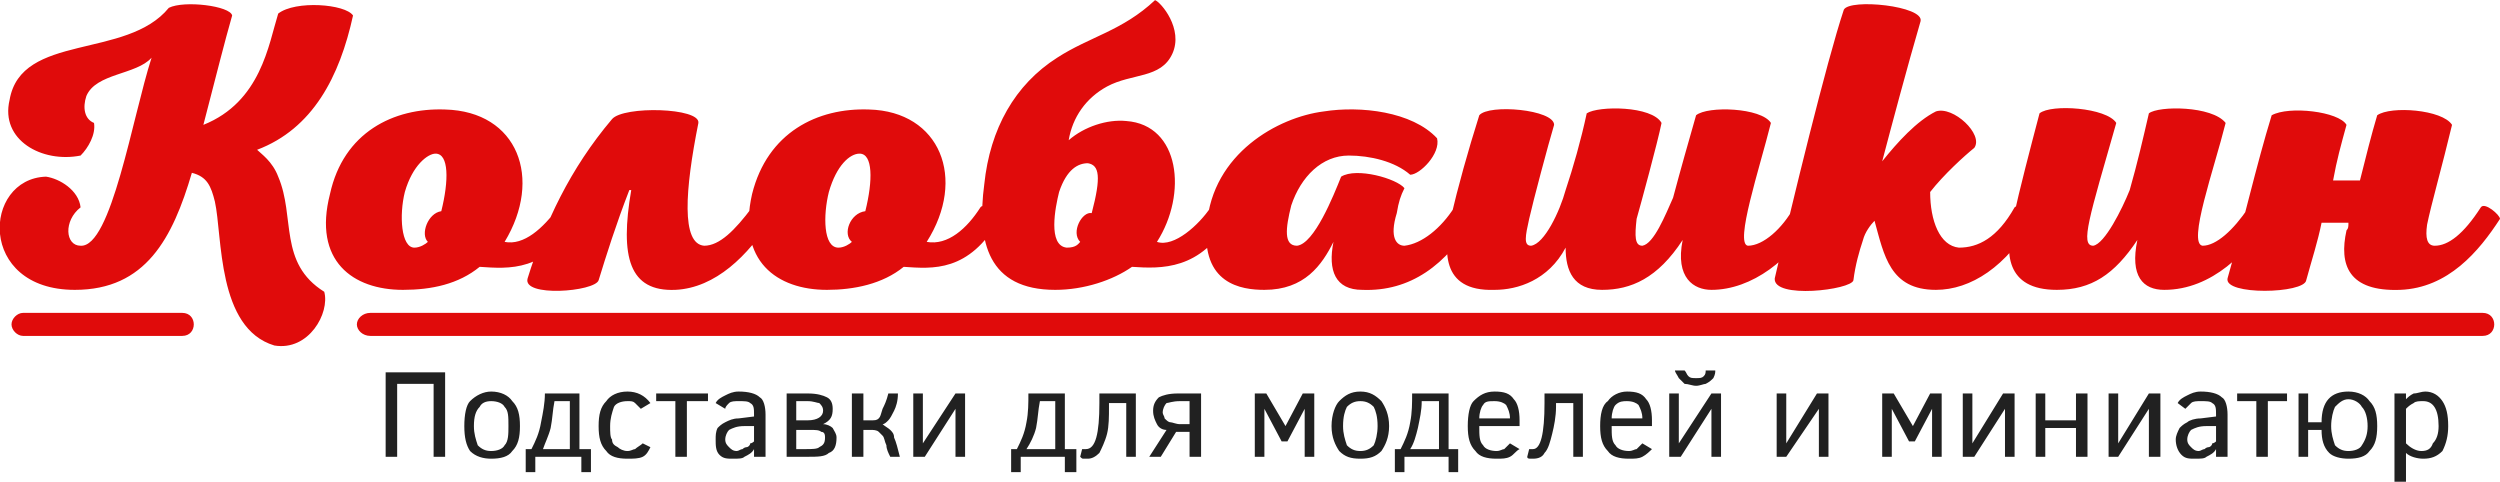
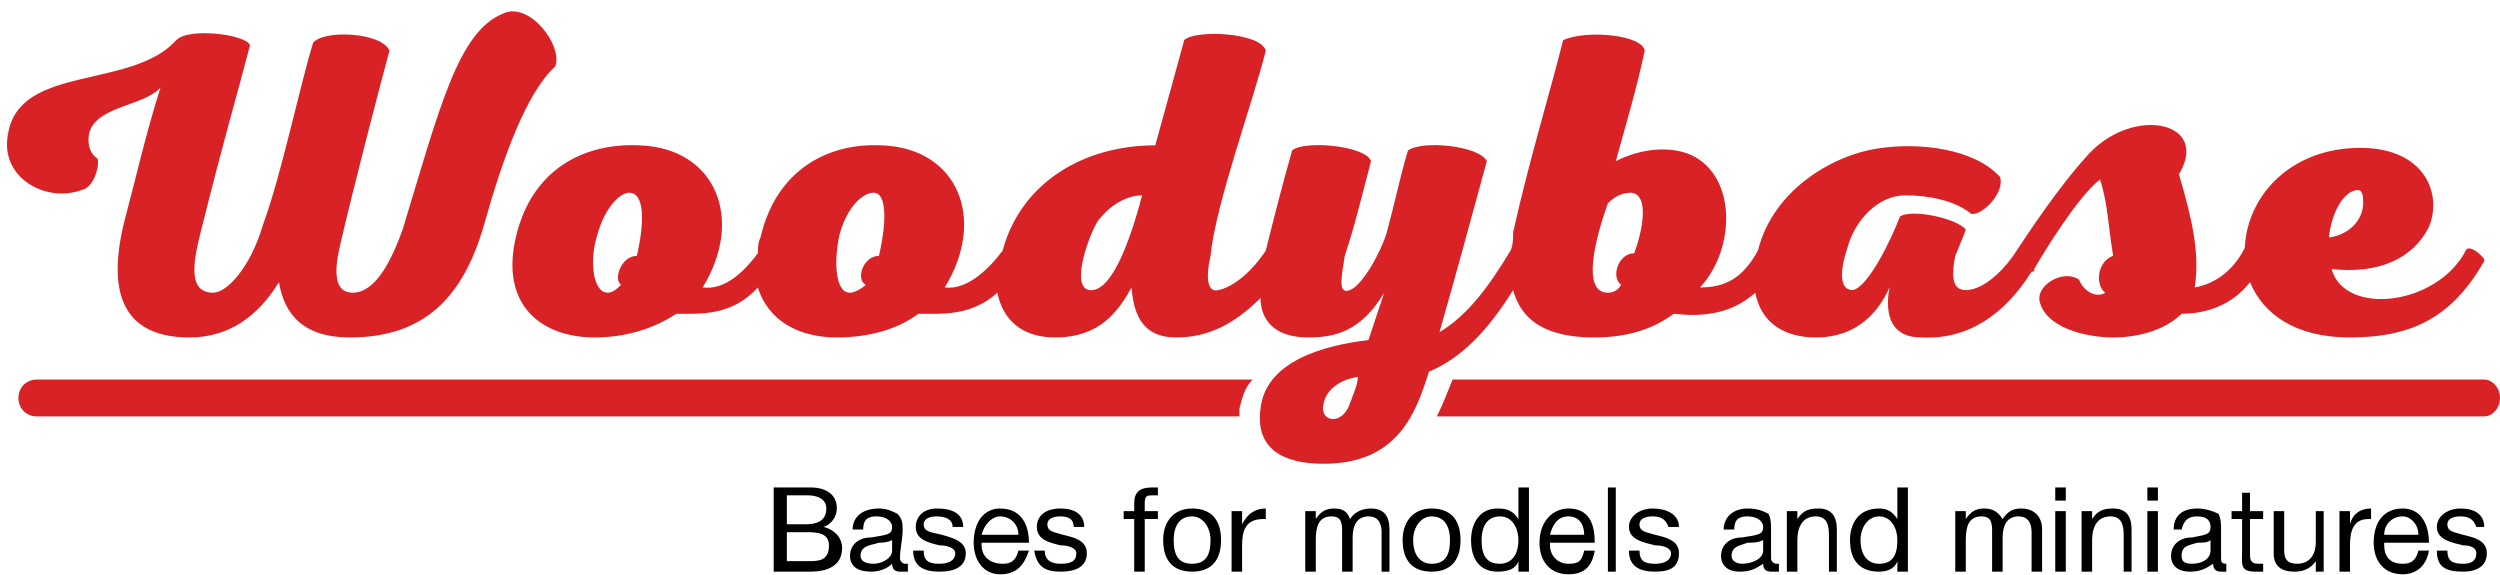
- <svg xmlns="http://www.w3.org/2000/svg" xml:space="preserve" width="74.523mm" height="14.364mm" version="1.1" style="shape-rendering:geometricPrecision; text-rendering:geometricPrecision; image-rendering:optimizeQuality; fill-rule:evenodd; clip-rule:evenodd" viewBox="0 0 1303 251">
+ <svg xmlns="http://www.w3.org/2000/svg" xml:space="preserve" width="474px" height="109px" version="1.1" style="shape-rendering:geometricPrecision; text-rendering:geometricPrecision; image-rendering:optimizeQuality; fill-rule:evenodd; clip-rule:evenodd" viewBox="0 0 950 218">
  <defs>
    <style type="text/css">
   
-     .fil1 {fill:#212121;fill-rule:nonzero}
-     .fil0 {fill:#E00B0B;fill-rule:nonzero}
+     .fil0 {fill:#D92226}
+     .fil1 {fill:black;fill-rule:nonzero}
   
  </style>
  </defs>
  <g id="Слой_x0020_1">
-     <path class="fil0" d="M145 92c-3,-8 -9,-12 -11,-14 29,-11 43,-38 50,-70 -4,-6 -30,-8 -39,-1 -5,16 -9,46 -39,58 7,-27 11,-43 15,-57 -1,-5 -25,-8 -33,-4 -22,27 -77,13 -83,48 -5,21 17,33 37,29 4,-4 8,-11 7,-17 -5,-2 -6,-8 -4,-14 5,-12 26,-11 34,-20 -10,31 -21,99 -37,98 -8,0 -9,-13 0,-20 -1,-9 -11,-15 -18,-16 -33,1 -36,59 15,59 37,0 51,-27 61,-61 8,2 10,7 12,15 4,18 1,66 31,75 18,3 29,-17 26,-28 -24,-15 -15,-39 -24,-60zm48 83c-4,0 -7,-3 -7,-6 0,-3 3,-6 7,-6l1101 0c4,0 6,3 6,6 0,3 -2,6 -6,6l-1101 0zm-181 0c-3,0 -6,-3 -6,-6 0,-3 3,-6 6,-6l83 0c4,0 6,3 6,6 0,3 -2,6 -6,6l-83 0zm220 -118c-27,-1 -53,12 -60,44 -9,35 12,50 38,50 15,0 29,-3 40,-12 15,1 35,3 50,-25 2,-2 -8,-9 -9,-6 -8,11 -18,20 -28,18 20,-33 7,-68 -31,-69zm-5 23c7,0 7,14 3,30 -7,1 -11,12 -7,16 -1,1 -4,3 -7,3 -7,0 -8,-17 -5,-29 4,-14 12,-20 16,-20zm125 71c21,-1 38,-18 50,-37 0,-3 -8,-9 -10,-6 -9,12 -17,20 -25,20 -12,-1 -10,-29 -3,-64 1,-8 -39,-9 -45,-2 -22,26 -35,54 -44,83 -3,10 35,7 37,1 4,-13 9,-29 16,-47l1 0c-6,35 -1,53 23,52zm101 -94c-27,-1 -53,12 -61,44 -8,35 13,50 39,50 14,0 29,-3 40,-12 15,1 34,3 50,-25 1,-2 -8,-9 -10,-6 -7,11 -17,20 -28,18 21,-33 7,-68 -30,-69zm-5 23c7,0 7,14 3,30 -8,1 -12,12 -7,16 -1,1 -4,3 -7,3 -8,0 -8,-17 -5,-29 4,-14 11,-20 16,-20zm102 71c15,0 30,-5 40,-12 15,1 36,2 51,-25 1,-2 -9,-9 -10,-6 -6,9 -19,21 -28,18 16,-25 12,-61 -16,-63 -10,-1 -22,3 -30,10 2,-12 9,-22 20,-28 13,-7 28,-4 34,-17 6,-13 -6,-27 -9,-28 -17,16 -34,19 -51,30 -22,14 -35,37 -38,66 -4,30 2,55 37,55zm6 -22c-10,-1 -6,-21 -4,-29 4,-12 10,-15 15,-15 6,1 7,7 2,26 -5,-1 -11,10 -6,15 -1,1 -2,3 -7,3zm134 -71c-24,3 -58,22 -61,59 -3,31 18,34 30,34 21,0 30,-13 36,-25 -3,15 1,25 15,25 25,1 44,-13 58,-37 1,-2 -8,-9 -10,-6 -7,11 -17,19 -26,20 -4,0 -8,-4 -4,-17 1,-6 2,-9 4,-13 -4,-5 -25,-11 -33,-6 -4,10 -14,35 -23,36 -7,0 -6,-9 -3,-21 5,-15 16,-26 30,-26 11,0 24,3 32,10 5,0 16,-11 14,-19 -13,-14 -40,-17 -59,-14zm89 93c12,0 28,-5 37,-22 0,12 4,22 19,22 15,0 29,-6 42,-26 -4,20 6,26 15,26 21,0 42,-16 53,-37 1,-3 -8,-9 -10,-6 -6,11 -16,20 -24,20 -7,-1 6,-40 12,-64 -5,-8 -33,-9 -39,-4 -4,14 -8,28 -12,43 -4,9 -10,24 -16,25 -4,0 -4,-5 -3,-14 2,-7 11,-40 13,-50 -5,-9 -33,-9 -39,-5 -3,14 -7,28 -11,40 -3,11 -11,28 -18,29 -4,0 -3,-5 -1,-14 2,-9 10,-39 13,-49 0,-8 -34,-11 -39,-5 -6,19 -11,37 -15,54 -3,15 -6,38 23,37zm271 -43c-9,16 -19,21 -29,21 -10,-1 -15,-14 -15,-29 7,-9 18,-19 23,-23 5,-7 -11,-22 -20,-19 -10,5 -20,16 -28,26 5,-19 13,-49 20,-73 2,-8 -37,-12 -40,-6 -9,27 -27,101 -36,140 -1,11 40,6 41,1 1,-8 3,-15 5,-21 1,-4 4,-8 6,-10 5,18 8,36 32,36 18,0 37,-12 51,-37 2,-2 -7,-9 -10,-6zm70 -49c-3,13 -6,26 -10,40 -4,10 -13,28 -19,29 -7,0 -2,-15 12,-64 -5,-8 -34,-10 -40,-5 -5,19 -10,38 -14,56 -4,16 -4,36 23,36 18,0 30,-8 42,-26 -4,19 3,26 14,26 25,0 44,-20 54,-37 1,-2 -8,-9 -10,-6 -8,12 -17,20 -24,20 -8,-1 6,-40 12,-64 -7,-9 -35,-9 -40,-5zm173 49c-9,14 -17,20 -24,20 -4,0 -5,-4 -4,-11 2,-10 8,-31 13,-52 -5,-8 -32,-10 -39,-5 -3,10 -6,22 -9,34l-14 0c2,-11 4,-18 7,-29 -4,-7 -30,-10 -39,-5 -8,26 -15,57 -23,85 -2,9 40,8 41,1 3,-11 6,-20 8,-30l14 0c0,2 0,3 -1,4 -4,18 1,32 28,31 25,-1 41,-20 52,-37 0,-2 -8,-9 -10,-6z" />
-     <path class="fil1" d="M201 238l0 -44 31 0 0 44 -6 0 0 -38 -19 0 0 38 -6 0zm70 -16c0,6 -1,10 -4,13 -2,3 -6,4 -11,4 -4,0 -8,-1 -11,-4 -2,-3 -3,-7 -3,-13 0,-6 1,-11 3,-13 3,-3 7,-5 11,-5 5,0 9,2 11,5 3,3 4,7 4,13zm-6 0c0,-5 0,-8 -2,-10 -1,-2 -4,-3 -7,-3 -3,0 -5,1 -6,3 -2,2 -3,5 -3,10 0,4 1,7 2,10 2,2 4,3 7,3 3,0 6,-1 7,-3 2,-2 2,-6 2,-10zm9 24l0 -12 3 0c2,-4 4,-8 5,-14 1,-5 2,-10 2,-15l18 0 0 29 6 0 0 12 -5 0 0 -8 -24 0 0 8 -5 0zm23 -37l-8 0c-1,5 -1,9 -2,14 -1,4 -3,8 -4,11l14 0 0 -25zm42 24c-1,2 -2,4 -4,5 -2,1 -5,1 -8,1 -5,0 -9,-1 -11,-4 -3,-3 -4,-7 -4,-13 0,-6 1,-10 4,-13 2,-3 6,-5 11,-5 5,0 9,2 12,6l-5 3c-1,-1 -2,-2 -3,-3 -1,-1 -2,-1 -4,-1 -3,0 -6,1 -7,3 -1,3 -2,6 -2,10 0,3 0,6 1,7 0,2 1,3 3,4 1,1 3,2 5,2 2,0 3,-1 4,-1 1,-1 3,-2 4,-3l4 2zm30 -24l-11 0 0 29 -6 0 0 -29 -10 0 0 -4 27 0 0 4zm24 29l0 -4c-1,2 -3,3 -5,4 -1,1 -3,1 -6,1 -3,0 -5,0 -7,-2 -2,-2 -2,-5 -2,-8 0,-2 0,-4 1,-6 1,-1 2,-2 4,-3 2,-1 4,-2 7,-2l8 -1 0 -1c0,-3 0,-5 -2,-6 -1,-1 -3,-1 -6,-1 -2,0 -4,0 -5,1 -1,1 -2,2 -2,3l-5 -3c1,-2 3,-3 5,-4 2,-1 4,-2 7,-2 5,0 9,1 11,3 2,1 3,5 3,9l0 22 -6 0zm0 -16l-5 0c-4,0 -6,1 -8,2 -1,1 -2,3 -2,5 0,2 1,3 2,4 1,1 2,2 4,2 1,0 2,-1 3,-1 0,0 1,-1 2,-1 1,0 2,-1 2,-2 1,0 2,-1 2,-1l0 -8zm43 6c0,4 -1,7 -4,8 -2,2 -6,2 -11,2l-11 0 0 -33 11 0c5,0 8,1 10,2 2,1 3,3 3,6 0,4 -1,6 -5,8 2,0 4,1 5,2 1,2 2,3 2,5zm-7 -14c0,-2 -1,-3 -2,-4 -1,0 -3,-1 -6,-1l-6 0 0 10 6 0c5,0 8,-2 8,-5zm1 14c0,-1 0,-3 -2,-3 -1,-1 -3,-1 -6,-1l-7 0 0 10 5 0c3,0 6,0 7,-1 2,-1 3,-2 3,-5zm20 -23l0 14 4 0c2,0 3,0 4,-1 1,-1 1,-2 2,-5 1,-2 2,-4 3,-8l5 0c0,4 -1,7 -2,9 -1,2 -2,4 -3,5 -1,1 -2,2 -3,2 1,1 3,2 4,3 1,1 2,2 2,4 1,2 2,6 3,10l-5 0c-1,-2 -2,-4 -2,-6 -1,-2 -1,-4 -2,-5 -1,-1 -2,-2 -2,-2 -1,-1 -3,-1 -4,-1l-4 0 0 14 -6 0 0 -33 6 0zm32 33l-6 0 0 -33 5 0 0 26 17 -26 5 0 0 33 -5 0 0 -25 -16 25zm45 8l0 -12 3 0c2,-4 4,-8 5,-14 1,-5 1,-10 1,-15l19 0 0 29 6 0 0 12 -6 0 0 -8 -23 0 0 8 -5 0zm23 -37l-8 0c-1,5 -1,9 -2,14 -1,4 -3,8 -5,11l15 0 0 -25zm28 1l0 2c0,5 0,10 -1,14 -1,4 -3,8 -4,10 -2,2 -4,3 -6,3 -1,0 -1,0 -2,0 -1,0 -1,0 -2,-1l1 -4c1,0 2,0 2,0 5,0 7,-8 7,-24l0 -5 19 0 0 33 -5 0 0 -28 -9 0zm21 28l9 -14c-2,0 -4,-1 -5,-3 -1,-2 -2,-4 -2,-7 0,-3 1,-5 3,-7 2,-1 5,-2 10,-2l12 0 0 33 -6 0 0 -13 -7 0 -8 13 -6 0zm7 -23c0,1 1,2 1,3 1,1 2,2 3,2 1,0 3,1 5,1l5 0 0 -12 -5 0c-4,0 -6,1 -7,1 -1,1 -2,3 -2,5zm79 23l-5 0 0 -25 -9 17 -3 0 -9 -17 0 25 -5 0 0 -33 6 0 10 17 9 -17 6 0 0 33zm39 -16c0,6 -2,10 -4,13 -3,3 -6,4 -11,4 -5,0 -8,-1 -11,-4 -2,-3 -4,-7 -4,-13 0,-6 2,-11 4,-13 3,-3 6,-5 11,-5 5,0 8,2 11,5 2,3 4,7 4,13zm-6 0c0,-5 -1,-8 -2,-10 -2,-2 -4,-3 -7,-3 -3,0 -5,1 -7,3 -1,2 -2,5 -2,10 0,4 1,7 2,10 2,2 4,3 7,3 3,0 5,-1 7,-3 1,-2 2,-6 2,-10zm9 24l0 -12 3 0c2,-4 4,-8 5,-14 1,-5 1,-10 1,-15l19 0 0 29 5 0 0 12 -5 0 0 -8 -23 0 0 8 -5 0zm23 -37l-9 0c0,5 -1,9 -2,14 -1,4 -2,8 -4,11l15 0 0 -25zm21 13c0,5 0,8 2,10 1,2 4,3 7,3 2,0 3,-1 4,-1 1,-1 2,-2 3,-3l5 3c-2,1 -3,3 -5,4 -2,1 -4,1 -7,1 -5,0 -9,-1 -11,-4 -3,-3 -4,-7 -4,-13 0,-6 1,-11 3,-13 3,-3 6,-5 11,-5 5,0 8,1 10,4 2,2 3,6 3,11l0 3 -21 0zm16 -4c0,-3 -1,-5 -2,-7 -1,-1 -3,-2 -6,-2 -3,0 -5,0 -6,2 -1,1 -2,4 -2,7l16 0zm24 -8l0 2c0,5 -1,10 -2,14 -1,4 -2,8 -4,10 -1,2 -3,3 -6,3 0,0 -1,0 -1,0 -1,0 -2,0 -2,-1l1 -4c1,0 1,0 2,0 4,0 6,-8 6,-24l0 -5 20 0 0 33 -5 0 0 -28 -9 0zm29 12c0,5 0,8 2,10 1,2 4,3 7,3 2,0 3,-1 4,-1 1,-1 2,-2 3,-3l5 3c-1,1 -3,3 -5,4 -2,1 -4,1 -7,1 -5,0 -9,-1 -11,-4 -3,-3 -4,-7 -4,-13 0,-6 1,-11 4,-13 2,-3 6,-5 10,-5 5,0 8,1 10,4 2,2 3,6 3,11l0 3 -21 0zm16 -4c0,-3 -1,-5 -2,-7 -1,-1 -3,-2 -6,-2 -2,0 -4,0 -6,2 -1,1 -2,4 -2,7l16 0zm20 20l-6 0 0 -33 5 0 0 26 17 -26 5 0 0 33 -5 0 0 -25 -16 25zm18 -45c0,1 0,2 -1,4 -1,1 -2,2 -4,3 -1,0 -3,1 -5,1 -2,0 -4,-1 -6,-1 -1,-1 -2,-2 -3,-3 -1,-2 -2,-3 -2,-4l5 0c1,1 1,2 2,3 1,1 2,1 4,1 2,0 3,0 4,-1 1,-1 1,-2 1,-3l5 0zm37 45l-5 0 0 -33 5 0 0 26 16 -26 6 0 0 33 -5 0 0 -25 -17 25zm81 0l-5 0 0 -25 -9 17 -3 0 -9 -17 0 25 -5 0 0 -33 6 0 10 17 9 -17 6 0 0 33zm17 0l-6 0 0 -33 5 0 0 26 16 -26 6 0 0 33 -5 0 0 -25 -16 25zm59 0l-6 0 0 -15 -16 0 0 15 -5 0 0 -33 5 0 0 14 16 0 0 -14 6 0 0 33zm16 0l-5 0 0 -33 5 0 0 26 16 -26 6 0 0 33 -6 0 0 -25 -16 25zm51 0l0 -4c-1,2 -3,3 -5,4 -1,1 -3,1 -6,1 -3,0 -5,0 -7,-2 -2,-2 -3,-5 -3,-8 0,-2 1,-4 2,-6 1,-1 2,-2 4,-3 1,-1 4,-2 7,-2l8 -1 0 -1c0,-3 0,-5 -2,-6 -1,-1 -3,-1 -6,-1 -2,0 -4,0 -5,1 -1,1 -2,2 -3,3l-4 -3c1,-2 3,-3 5,-4 2,-1 4,-2 7,-2 5,0 9,1 11,3 2,1 3,5 3,9l0 22 -6 0zm0 -16l-5 0c-4,0 -6,1 -8,2 -1,1 -2,3 -2,5 0,2 1,3 2,4 1,1 2,2 4,2 1,0 2,-1 3,-1 0,0 1,-1 2,-1 1,0 2,-1 2,-2 1,0 2,-1 2,-1l0 -8zm37 -13l-10 0 0 29 -6 0 0 -29 -10 0 0 -4 26 0 0 4zm11 29l-5 0 0 -33 5 0 0 15 7 0c0,-11 5,-16 14,-16 5,0 9,2 11,5 3,3 4,7 4,13 0,6 -1,10 -4,13 -2,3 -6,4 -11,4 -4,0 -8,-1 -10,-3 -3,-3 -4,-7 -4,-12l-7 0 0 14zm31 -16c0,-4 -1,-8 -3,-10 -1,-2 -4,-4 -7,-4 -3,0 -5,2 -7,4 -1,2 -2,6 -2,10 0,4 1,7 2,10 2,2 4,3 7,3 3,0 6,-1 7,-3 2,-3 3,-6 3,-10zm42 0c0,5 -1,9 -3,13 -3,3 -6,4 -10,4 -3,0 -7,-1 -9,-3l0 15 -6 0 0 -46 6 0 0 3c1,-1 2,-2 4,-3 2,0 4,-1 6,-1 4,0 7,2 9,5 2,3 3,7 3,13zm-5 0c0,-9 -3,-13 -8,-13 -2,0 -4,0 -5,1 -2,1 -3,2 -4,3l0 18c2,2 5,4 8,4 3,0 5,-1 6,-4 2,-2 3,-5 3,-9z" />
+     <g id="_2212930494432">
+       <path class="fil0" d="M191 5c-17,7 -24,36 -38,82 -4,11 -10,24 -19,24 -7,0 -7,-8 -5,-17 5,-22 16,-64 19,-75 -3,-7 -25,-8 -29,-3 -5,16 -12,50 -19,69 -5,17 -14,26 -19,26 -9,0 -8,-10 -5,-22 10,-40 13,-49 19,-72 -1,-4 -23,-7 -28,-2 -17,19 -60,9 -64,36 -3,16 14,26 28,21 5,-1 7,-10 6,-12 -3,-2 -4,-6 -3,-10 3,-10 21,-10 27,-17 -6,19 -10,37 -13,48 -9,33 1,47 24,47 15,0 26,-8 34,-21 2,12 9,21 27,21 28,0 43,-15 51,-43 7,-25 16,-50 27,-60 3,-8 -10,-25 -20,-20zm-177 139l462 0c-3,3 -4,7 -5,11 0,1 0,2 0,3l-457 0c-4,0 -7,-3 -7,-7l0 0c0,-4 3,-7 7,-7zm538 0l392 0c3,0 6,3 6,7l0 0c0,4 -3,7 -6,7l-398 0c2,-4 4,-9 6,-14zm347 -88c-27,-1 -45,17 -46,38l0 0c-5,10 -13,14 -19,15 2,-13 -1,-26 -6,-43 12,-20 -17,-26 -34,-8 -12,13 -23,30 -29,39 -5,7 -12,13 -18,13 -4,0 -6,-3 -4,-13 2,-5 3,-7 4,-10 -3,-4 -20,-8 -25,-5 -3,8 -12,27 -18,28 -5,0 -5,-7 -2,-16 3,-11 12,-20 22,-20 9,0 19,2 25,7 4,1 13,-8 11,-14 -10,-11 -31,-13 -45,-11 -17,2 -41,15 -47,39 -6,11 -13,14 -22,14 14,-15 14,-44 -5,-51 -9,-3 -19,-1 -27,3 5,-18 8,-28 11,-42 -1,-6 -22,-8 -31,-4 -5,20 -13,46 -19,73 0,2 0,5 -1,7 -9,15 -17,25 -27,31 8,-28 10,-36 18,-65 -3,-6 -25,-8 -30,-4 -3,10 -5,20 -8,31 -2,7 -9,20 -14,22 -5,2 -3,-6 -2,-13 4,-12 6,-21 10,-36 -2,-6 -26,-8 -30,-4 -4,14 -7,26 -10,38 -6,9 -13,14 -18,15 -4,1 -5,-4 -3,-13 2,-20 16,-58 21,-78 -2,-7 -27,-8 -31,-4 -3,11 -6,22 -11,40 -27,0 -51,14 -58,40 -6,8 -14,15 -22,14 16,-26 5,-53 -24,-54 -20,-1 -40,9 -46,35 -1,2 -1,4 -1,6 -6,8 -13,14 -21,13 16,-26 5,-53 -24,-54 -21,-1 -41,9 -47,35 -6,26 10,38 30,38 11,0 22,-3 31,-9 9,0 21,1 31,-10 4,13 16,19 30,19 12,0 23,-3 31,-9 9,0 20,1 30,-8 2,10 9,17 22,17 17,0 24,-10 29,-19 1,15 8,19 17,19 12,0 22,-5 32,-15 0,8 5,15 18,15 10,0 20,-2 29,-17 -2,6 -4,12 -6,18 -17,2 -39,8 -41,26 -2,15 8,21 24,21 28,0 35,-19 40,-35 12,-5 22,-15 32,-31 4,15 18,18 31,18 12,0 22,-3 30,-9 9,1 21,1 31,-8 3,15 16,17 23,17 16,0 24,-10 28,-19 -2,11 1,19 12,19 18,1 32,-9 42,-25 1,0 1,0 1,-1 4,-7 17,-28 25,-34 3,9 3,17 5,29 -6,2 -7,11 -3,14 -3,2 -8,0 -10,-5 -6,-4 -16,2 -15,8 2,10 17,14 28,14 10,0 20,-3 26,-9 9,0 19,-3 26,-12 5,12 17,21 38,21 24,0 39,-8 51,-29 1,-1 -6,-7 -7,-4 -11,21 -46,25 -51,7 18,2 31,-4 37,-16 5,-12 -1,-29 -24,-30zm-3 16c2,0 2,3 2,5 0,6 -5,12 -13,13 1,-10 6,-18 11,-18zm-285 39c-10,0 -5,-20 0,-34 3,-3 6,-4 9,-4 7,1 4,15 1,23 -6,0 -9,9 -5,12 -1,2 -3,3 -5,3zm-98 42c-3,9 -12,7 -10,0 1,-5 6,-9 13,-10 0,3 -2,7 -3,10zm-79 -79c-5,19 -12,37 -20,36 -7,-1 -1,-19 3,-26 6,-8 13,-10 17,-10zm-102 -1c5,0 5,11 2,24 -6,0 -9,9 -5,11 -1,1 -4,3 -6,3 -6,0 -6,-13 -4,-22 3,-11 9,-16 13,-16zm-93 0c6,0 6,11 3,24 -6,0 -9,9 -6,11 -1,1 -3,3 -5,3 -6,0 -7,-13 -4,-22 3,-11 9,-16 12,-16z" />
+       <path class="fil1" d="M294 185l0 32 14 0c6,0 12,-2 12,-9 0,-4 -3,-7 -7,-8 3,-1 5,-4 5,-7 0,-6 -5,-8 -10,-8l-14 0zm5 3l8 0c3,0 7,1 7,5 0,5 -4,6 -8,6l-7 0 0 -11zm0 14l7 0c4,0 9,0 9,5 0,6 -4,6 -8,6l-8 0 0 -11zm46 12c-1,0 -1,0 -1,0 -1,0 -2,-1 -2,-2 0,-4 1,-7 1,-11 0,-2 0,-4 -2,-6 -2,-1 -4,-2 -7,-2 -6,0 -10,3 -10,8l4 0c0,-4 2,-5 5,-5 4,0 6,2 6,4 0,3 -2,3 -8,4 -5,0 -8,3 -8,7 0,4 3,6 8,6 3,0 6,-1 8,-3 0,2 1,3 3,3 1,0 2,0 3,0l0 -3zm-6 -9l0 4c0,3 -4,5 -7,5 -3,0 -5,-1 -5,-3 0,-4 4,-4 7,-5 1,0 3,0 5,-1zm27 -5c0,-5 -4,-7 -10,-7 -5,0 -8,3 -8,7 0,5 5,6 9,7 3,0 6,1 6,3 0,3 -3,4 -6,4 -4,0 -6,-1 -6,-5l-4 0c0,6 4,8 10,8 6,0 10,-2 10,-7 0,-5 -6,-6 -9,-7 -4,-1 -7,-1 -7,-4 0,-2 2,-3 5,-3 3,0 6,1 6,4l4 0zm25 9l-4 0c-1,4 -3,5 -6,5 -5,0 -8,-3 -8,-7l0 -1 18 0 0 0c0,-7 -3,-13 -11,-13 -6,0 -10,5 -10,13 0,7 4,12 10,12 6,0 9,-3 11,-9zm-4 -6l-14 0c1,-4 4,-7 7,-7 4,0 7,3 7,7zm25 -3c0,-5 -4,-7 -9,-7 -6,0 -9,3 -9,7 0,5 5,6 9,7 3,0 6,1 6,3 0,3 -2,4 -6,4 -3,0 -6,-1 -6,-5l-4 0c1,6 4,8 10,8 6,0 10,-2 10,-7 0,-5 -5,-6 -9,-7 -3,-1 -6,-1 -6,-4 0,-2 2,-3 5,-3 3,0 5,1 5,4l4 0zm28 -15c-1,0 -1,0 -2,0 -4,0 -7,1 -7,6l0 3 -4 0 0 3 4 0 0 20 4 0 0 -20 5 0 0 -3 -5 0 0 -3c0,-3 1,-3 3,-3 1,0 2,0 2,0l0 -3zm13 8c-7,0 -11,5 -11,12 0,8 4,12 11,12 7,0 11,-4 11,-12 0,-8 -4,-12 -11,-12zm0 3c4,0 7,4 7,9 0,6 -2,9 -7,9 -5,0 -7,-3 -7,-9 0,-5 2,-9 7,-9zm28 -3c-4,0 -7,2 -9,6l0 -5 -4 0 0 23 4 0 0 -10c0,-5 1,-10 8,-10 0,0 0,0 1,0l0 -4zm19 1l-4 0 0 23 4 0 0 -12c0,-5 1,-9 6,-9 4,0 4,3 4,6l0 15 4 0 0 -13c0,-5 2,-8 6,-8 4,0 5,3 5,6l0 15 3 0 0 -16c0,-5 -2,-8 -7,-8 -3,0 -6,1 -8,4 -1,-3 -3,-4 -6,-4 -3,0 -5,1 -7,4l0 -3zm44 -1c-7,0 -11,5 -11,12 0,8 4,12 11,12 7,0 11,-4 11,-12 0,-8 -4,-12 -11,-12zm0 3c5,0 7,4 7,9 0,6 -2,9 -7,9 -4,0 -7,-3 -7,-9 0,-5 3,-9 7,-9zm37 -11l-4 0 0 12c-2,-3 -4,-4 -8,-4 -7,0 -10,6 -10,12 0,8 4,12 10,12 4,0 7,-1 8,-4l0 4 4 0 0 -32zm-11 11c5,0 7,5 7,9 0,6 -3,9 -7,9 -5,0 -7,-3 -7,-9 0,-5 2,-9 7,-9zm36 13l-4 0c-1,4 -2,5 -6,5 -4,0 -7,-3 -7,-7l0 -1 17 0 0 0c0,-7 -2,-13 -10,-13 -6,0 -11,5 -11,13 0,7 4,12 11,12 6,0 9,-3 10,-9zm-4 -6l-13 0c1,-4 3,-7 7,-7 4,0 6,3 6,7zm12 -18l-3 0 0 32 3 0 0 -32zm24 15c0,-5 -5,-7 -10,-7 -5,0 -9,3 -9,7 0,5 6,6 10,7 3,0 6,1 6,3 0,3 -3,4 -6,4 -4,0 -6,-1 -6,-5l-4 0c0,6 4,8 10,8 6,0 9,-2 9,-7 0,-5 -5,-6 -9,-7 -3,-1 -6,-1 -6,-4 0,-2 2,-3 5,-3 3,0 5,1 6,4l4 0zm38 14c-1,0 -1,0 -1,0 -1,0 -2,-1 -2,-2 0,-4 0,-7 0,-11 0,-2 0,-4 -1,-6 -2,-1 -4,-2 -8,-2 -5,0 -9,3 -9,8l4 0c0,-4 2,-5 5,-5 4,0 6,2 6,4 0,3 -2,3 -8,4 -5,0 -8,3 -8,7 0,4 3,6 7,6 4,0 6,-1 9,-3 0,2 1,3 3,3 1,0 2,0 3,0l0 -3zm-6 -9l0 4c0,3 -4,5 -8,5 -2,0 -4,-1 -4,-3 0,-4 4,-4 6,-5 2,0 4,0 6,-1zm13 -11l-4 0 0 23 4 0 0 -12c0,-5 2,-9 7,-9 4,0 5,3 5,7l0 14 3 0 0 -16c0,-5 -2,-8 -7,-8 -4,0 -6,1 -8,4l0 -3zm42 -9l-4 0 0 12c-2,-3 -4,-4 -7,-4 -8,0 -11,6 -11,12 0,8 4,12 11,12 3,0 6,-1 7,-4l0 4 4 0 0 -32zm-11 11c5,0 7,5 7,9 0,6 -2,9 -7,9 -4,0 -7,-3 -7,-9 0,-5 3,-9 7,-9zm33 -2l-4 0 0 23 4 0 0 -12c0,-5 1,-9 6,-9 4,0 4,3 4,6l0 15 4 0 0 -13c0,-5 2,-8 6,-8 4,0 5,3 5,6l0 15 4 0 0 -16c0,-5 -3,-8 -8,-8 -3,0 -5,1 -7,4 -2,-3 -4,-4 -7,-4 -3,0 -5,1 -7,4l0 -3zm38 -9l-4 0 0 5 4 0 0 -5zm0 9l-4 0 0 23 4 0 0 -23zm10 0l-4 0 0 23 4 0 0 -12c0,-5 2,-9 7,-9 4,0 5,3 5,7l0 14 3 0 0 -16c0,-5 -2,-8 -7,-8 -4,0 -6,1 -8,4l0 -3zm25 -9l-4 0 0 5 4 0 0 -5zm0 9l-4 0 0 23 4 0 0 -23zm26 20c0,0 0,0 0,0 -2,0 -2,-1 -2,-2 0,-4 0,-7 0,-11 0,-2 0,-4 -1,-6 -2,-1 -5,-2 -8,-2 -6,0 -9,3 -9,8l3 0c1,-4 3,-5 6,-5 4,0 5,2 5,4 0,3 -2,3 -7,4 -5,0 -8,3 -8,7 0,4 3,6 7,6 4,0 6,-1 9,-3 0,2 1,3 3,3 1,0 2,0 2,0l0 -3zm-6 -9l0 4c0,3 -3,5 -7,5 -3,0 -4,-1 -4,-3 0,-4 3,-4 6,-5 2,0 4,0 5,-1zm20 -11l-5 0 0 -7 -3 0 0 7 -4 0 0 3 4 0 0 12c0,5 -1,8 5,8 1,0 2,0 3,0l0 -3c-1,0 -1,0 -2,0 -3,0 -3,-2 -3,-4l0 -13 5 0 0 -3zm23 0l-3 0 0 12c0,4 -2,8 -7,8 -4,0 -5,-2 -5,-5l0 -15 -4 0 0 16c0,5 3,7 8,7 3,0 6,-1 8,-4l0 4 3 0 0 -23zm18 -1c-4,0 -7,2 -8,6l0 -5 -4 0 0 23 4 0 0 -10c0,-5 1,-10 7,-10 1,0 1,0 1,0l0 -4zm22 16l-4 0c-1,4 -3,5 -6,5 -5,0 -7,-3 -7,-7l0 -1 17 0 0 0c0,-7 -3,-13 -10,-13 -7,0 -11,5 -11,13 0,7 4,12 11,12 5,0 9,-3 10,-9zm-4 -6l-13 0c0,-4 3,-7 7,-7 3,0 6,3 6,7zm25 -3c0,-5 -4,-7 -9,-7 -5,0 -9,3 -9,7 0,5 6,6 10,7 3,0 5,1 5,3 0,3 -2,4 -5,4 -4,0 -6,-1 -6,-5l-4 0c0,6 3,8 10,8 5,0 9,-2 9,-7 0,-5 -5,-6 -9,-7 -3,-1 -6,-1 -6,-4 0,-2 2,-3 5,-3 3,0 5,1 6,4l3 0z" />
+     </g>
  </g>
</svg>
